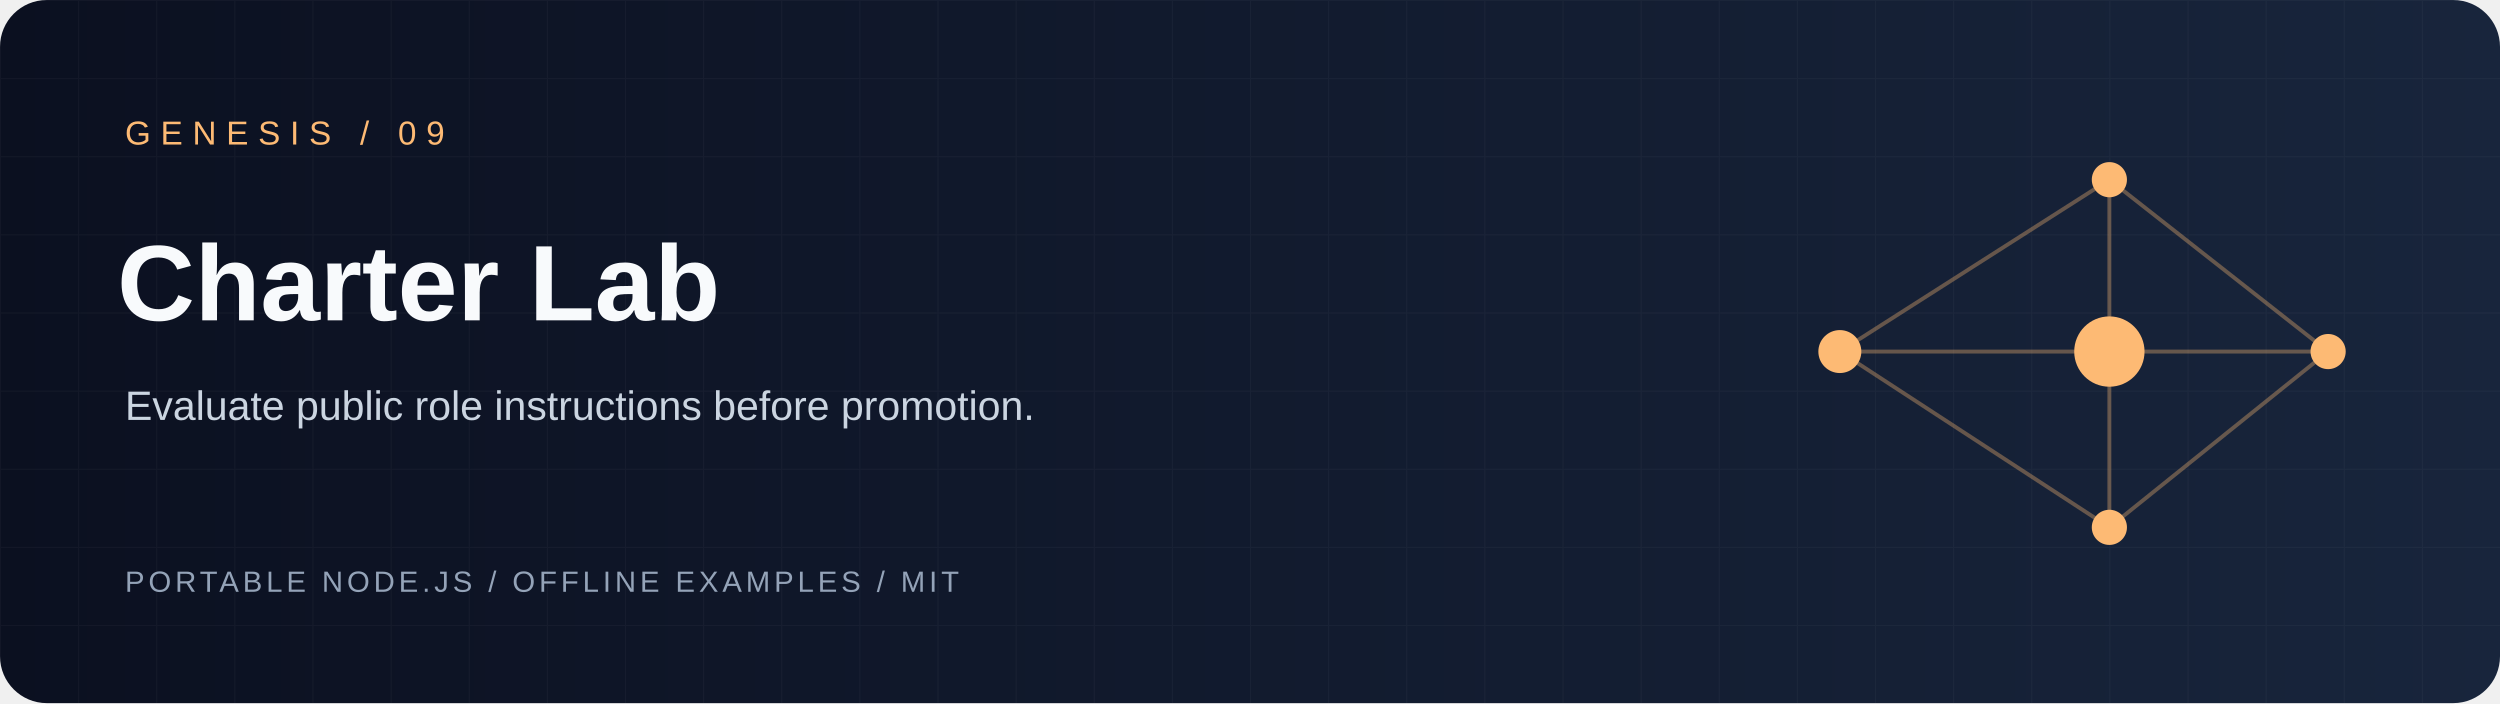
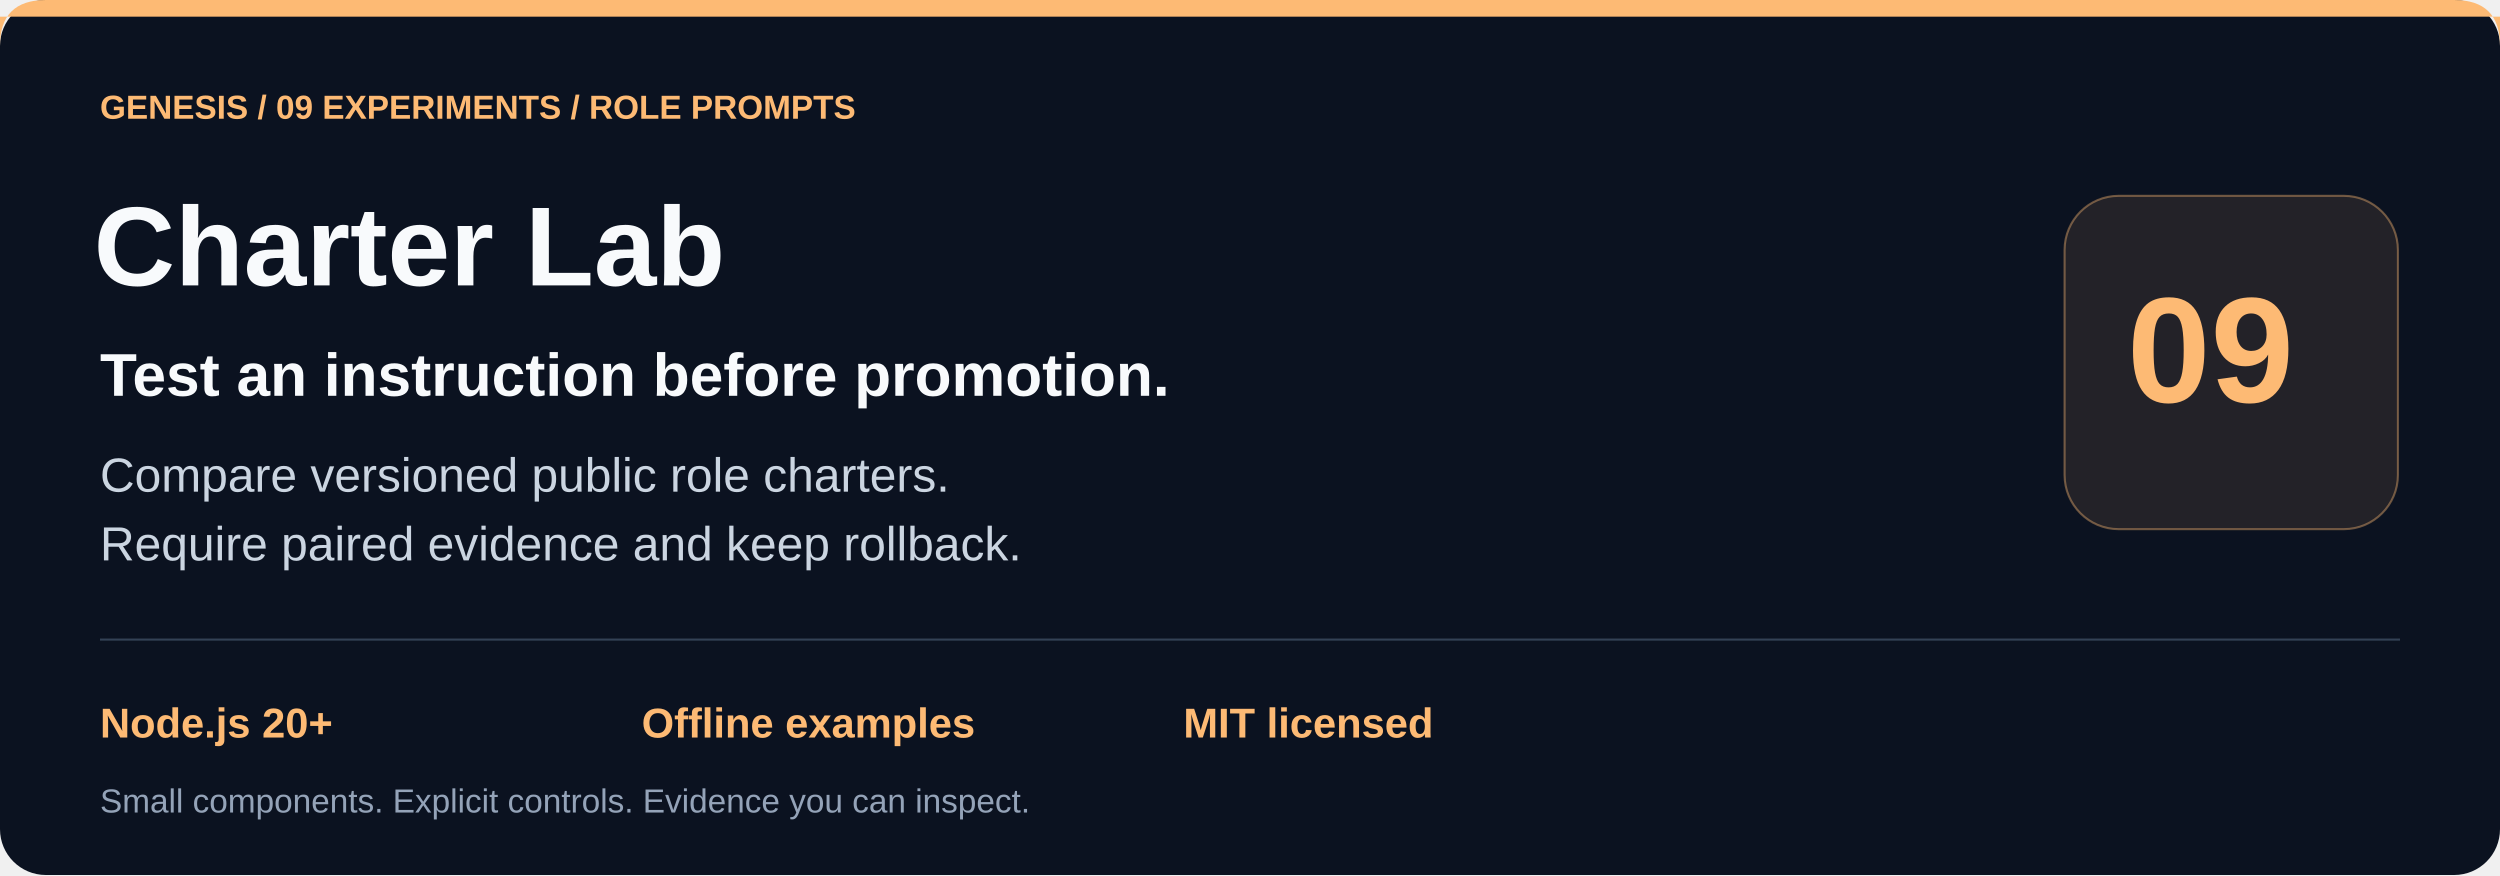
- <svg xmlns="http://www.w3.org/2000/svg" width="1280" height="360" viewBox="0 0 1280 360" role="img" aria-labelledby="title desc">
-   <defs>
-     <linearGradient id="bg">
-       <stop stop-color="#0b1020" />
-       <stop offset="1" stop-color="#18253c" />
-     </linearGradient>
-     <pattern id="grid" width="40" height="40" patternUnits="userSpaceOnUse">
-       <path d="M40 0H0V40" fill="none" stroke="#ffffff" stroke-opacity=".035" />
-     </pattern>
-   </defs>
-   <rect width="1280" height="360" rx="24" fill="url(#bg)" />
-   <rect width="1280" height="360" rx="24" fill="url(#grid)" />
-   <g fill="none" stroke="#fdba74" stroke-opacity=".35" stroke-width="2">
-     <path d="M942 180L1080 92L1192 180L1080 270Z M942 180H1192 M1080 92V270" />
-   </g>
-   <g fill="#fdba74">
-     <circle cx="942" cy="180" r="11" />
-     <circle cx="1080" cy="92" r="9" />
-     <circle cx="1192" cy="180" r="9" />
-     <circle cx="1080" cy="270" r="9" />
-     <circle cx="1080" cy="180" r="18" />
-   </g>
-   <text x="64" y="74" fill="#fdba74" font-family="Segoe UI,Arial,sans-serif" font-size="17" letter-spacing="5">GENESIS / 09</text>
-   <text x="60" y="164" fill="#f8fafc" font-family="Segoe UI,Arial,sans-serif" font-weight="700" font-size="55">Charter Lab</text>
-   <text x="64" y="215" fill="#cbd5e1" font-family="Segoe UI,Arial,sans-serif" font-size="21">Evaluate public role instructions before promotion.</text>
-   <text x="64" y="303" fill="#94a3b8" font-family="Segoe UI,Arial,sans-serif" font-size="15" letter-spacing="2">PORTABLE NODE.JS  /  OFFLINE EXAMPLES  /  MIT</text>
+ <svg xmlns="http://www.w3.org/2000/svg" width="1200" height="420" viewBox="0 0 1200 420" role="img" aria-labelledby="title desc">
+   <rect width="1200" height="420" rx="22" fill="#0b1220" />
+   <path d="M0 22Q0 0 22 0H1178Q1200 0 1200 22V8H0Z" fill="#fdba74" />
+   <text x="48" y="57" font-family="Arial,Helvetica,sans-serif" font-size="16" fill="#fdba74" font-weight="700">GENESIS / 09    EXPERIMENTS / ROLE PROMPTS</text>
+   <text x="45" y="137" font-family="Arial,Helvetica,sans-serif" font-size="54" fill="#f8fafc" font-weight="700">Charter Lab</text>
+   <text x="48" y="190" font-family="Arial,Helvetica,sans-serif" font-size="29" fill="#f8fafc" font-weight="700">Test an instruction before promotion.</text>
+   <text x="48" y="236" font-family="Arial,Helvetica,sans-serif" font-size="23" fill="#cbd5e1" font-weight="400">Compare versioned public role charters.</text>
+   <text x="48" y="269" font-family="Arial,Helvetica,sans-serif" font-size="23" fill="#cbd5e1" font-weight="400">Require paired evidence and keep rollback.</text>
+   <path d="M48 307H1152" stroke="#334155" />
+   <text x="48" y="354" font-family="Arial,Helvetica,sans-serif" font-size="20" fill="#fdba74" font-weight="700">Node.js 20+</text>
+   <text x="308" y="354" font-family="Arial,Helvetica,sans-serif" font-size="20" fill="#fdba74" font-weight="700">Offline examples</text>
+   <text x="568" y="354" font-family="Arial,Helvetica,sans-serif" font-size="20" fill="#fdba74" font-weight="700">MIT licensed</text>
+   <text x="48" y="390" font-family="Arial,Helvetica,sans-serif" font-size="16" fill="#94a3b8" font-weight="400">Small components. Explicit controls. Evidence you can inspect.</text>
+   <rect x="991" y="94" width="160" height="160" rx="26" fill="#fdba74" fill-opacity=".10" stroke="#fdba74" stroke-opacity=".4" />
+   <text x="1021" y="193" font-family="Arial,Helvetica,sans-serif" font-size="72" fill="#fdba74" font-weight="700">09</text>
</svg>
